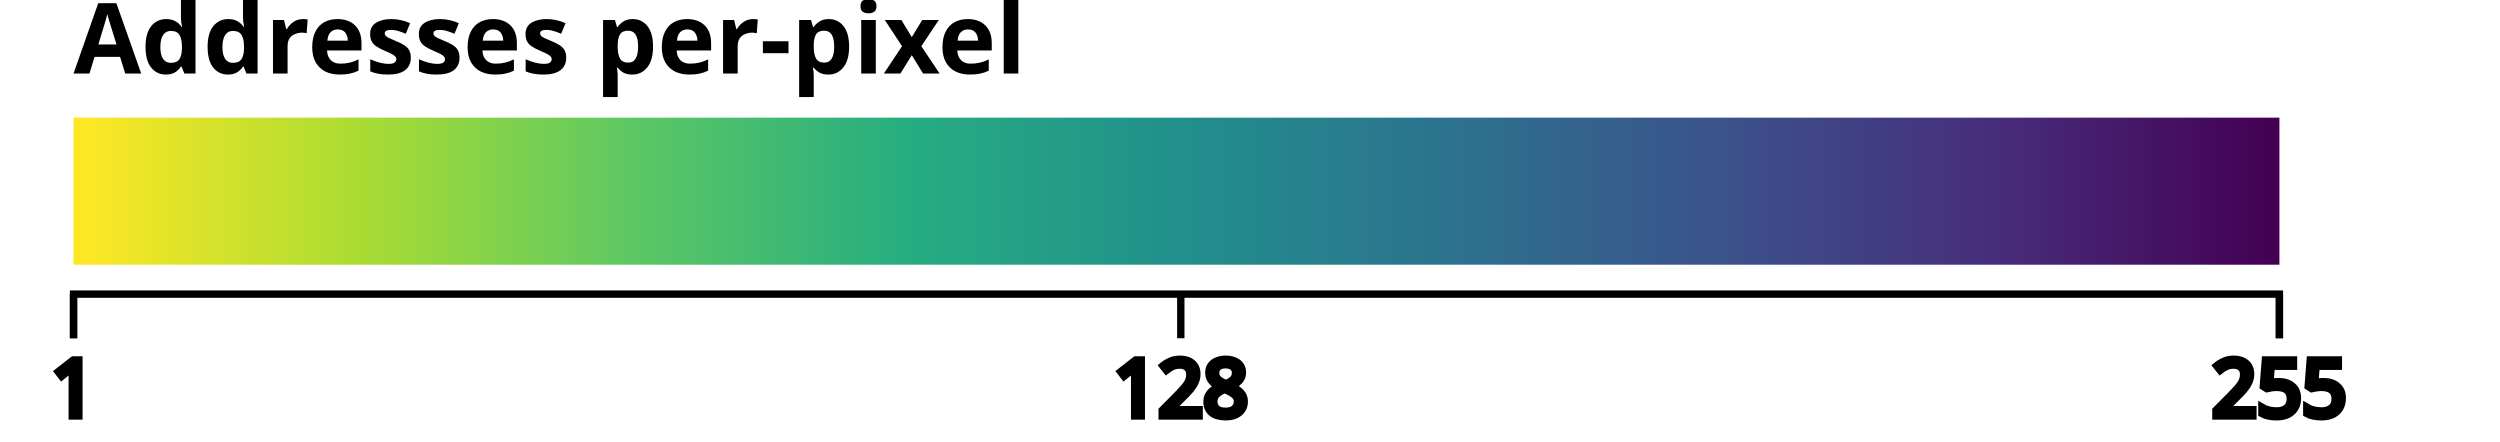
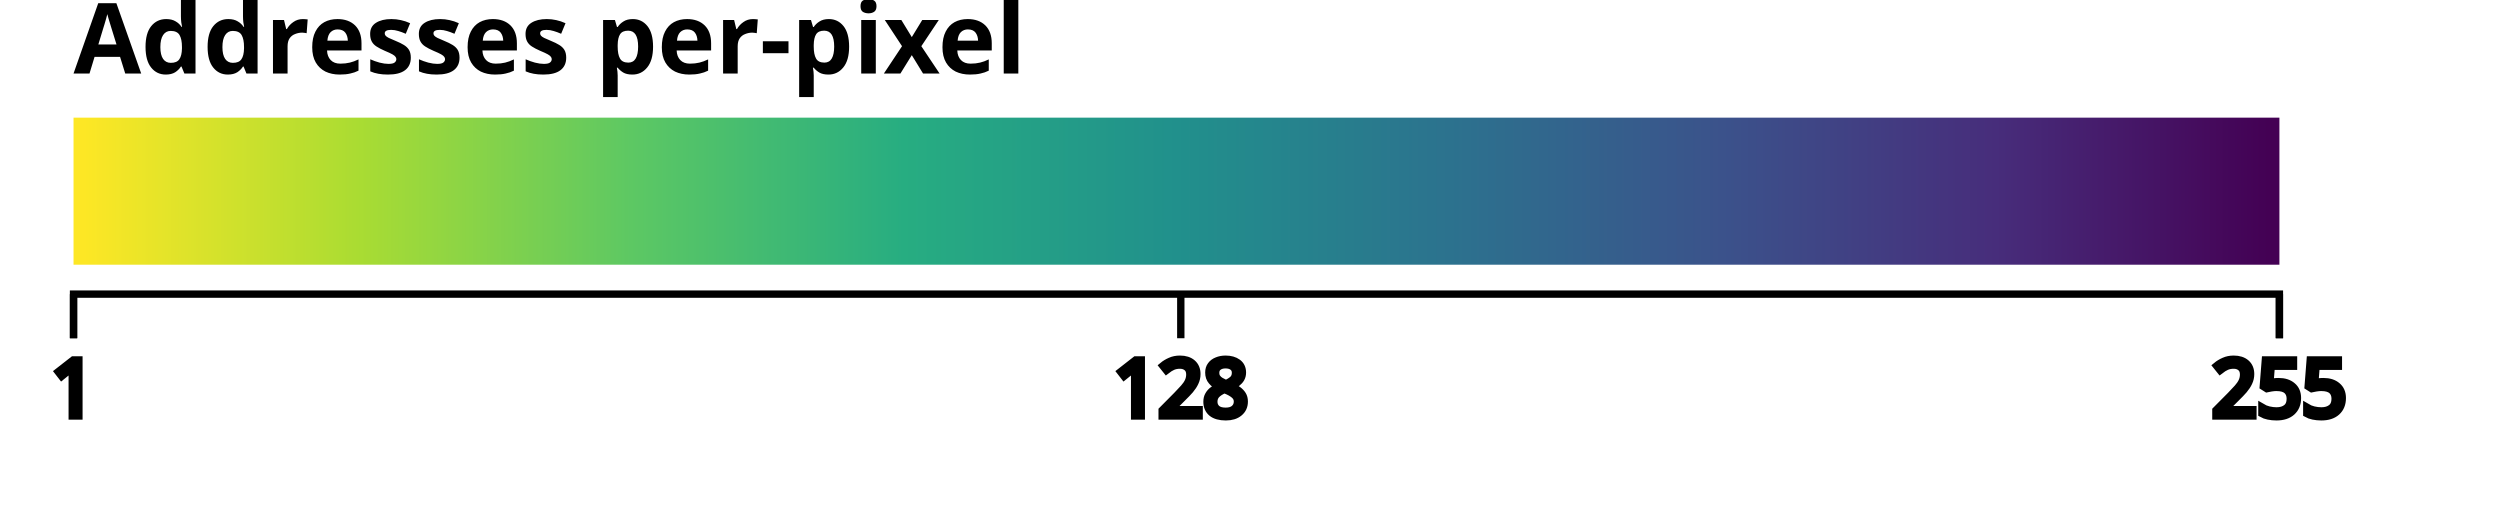
- <svg xmlns="http://www.w3.org/2000/svg" class="hilbert-legend" width="340" height="60">
+ <svg xmlns="http://www.w3.org/2000/svg" class="hilbert-legend" width="340" height="70">
  <defs>
    <style>
					svg.hilbert-legend { padding-top: 10pt; }
					.hilbert-legend-domain, .hilbert-legend-tick, line { stroke: black; opacity: 1; } 
					.hilbert-legend-axis { fill: none; font-size: 8pt; font-family: sans-serif; text-anchor: middle; }
					.hilbert-legend-axis-text { fill: black; font-family: sans-serif; font-size: 8pt; font-weight: 300; }
					.hilbert-legend-title {font-family: sans-serif; text-anchor: start; font-size: 10pt; fill: black; font-weight: 700; }
					</style>
    <linearGradient id="hilbert-legend-bar">
      <stop offset="0" stop-color="#FDE725" />
      <stop offset="0.125" stop-color="#AADC32" />
      <stop offset="0.25" stop-color="#5DC863" />
      <stop offset="0.375" stop-color="#27AD81" />
      <stop offset="0.5" stop-color="#21908C" />
      <stop offset="0.625" stop-color="#2C728E" />
      <stop offset="0.75" stop-color="#3B528B" />
      <stop offset="0.875" stop-color="#472D7B" />
      <stop offset="1" stop-color="#440154" />
    </linearGradient>
  </defs>
  <g>
    <text class="hilbert-legend-title" x="10" y="10" style="fill: black">Addresses per-pixel</text>
  </g>
  <g>
    <rect width="300" height="20" transform="translate(10,16)" style="fill: url(&quot;#hilbert-legend-bar&quot;);" />
  </g>
  <g class="hilbert-legend-axis" transform="translate(10,40)">
    <path class="hilbert-legend-domain" d="M0,6V0H300V6" />
    <g class="hilbert-legend-tick" transform="translate(0,0)">
      <line y2="6" />
      <text class="hilbert-legend-axis-text" y="9" dy="0.71em">1</text>
    </g>
    <g class="hilbert-legend-tick" opacity="1" transform="translate(150.5882,0)">
      <line y2="6" />
      <text class="hilbert-legend-axis-text" y="9" dy="0.71em">128</text>
    </g>
    <g class="hilbert-legend-tick" opacity="1" transform="translate(300,0)">
      <line y2="6" />
      <text class="hilbert-legend-axis-text" y="9" dy="0.71em">255</text>
    </g>
  </g>
</svg>
